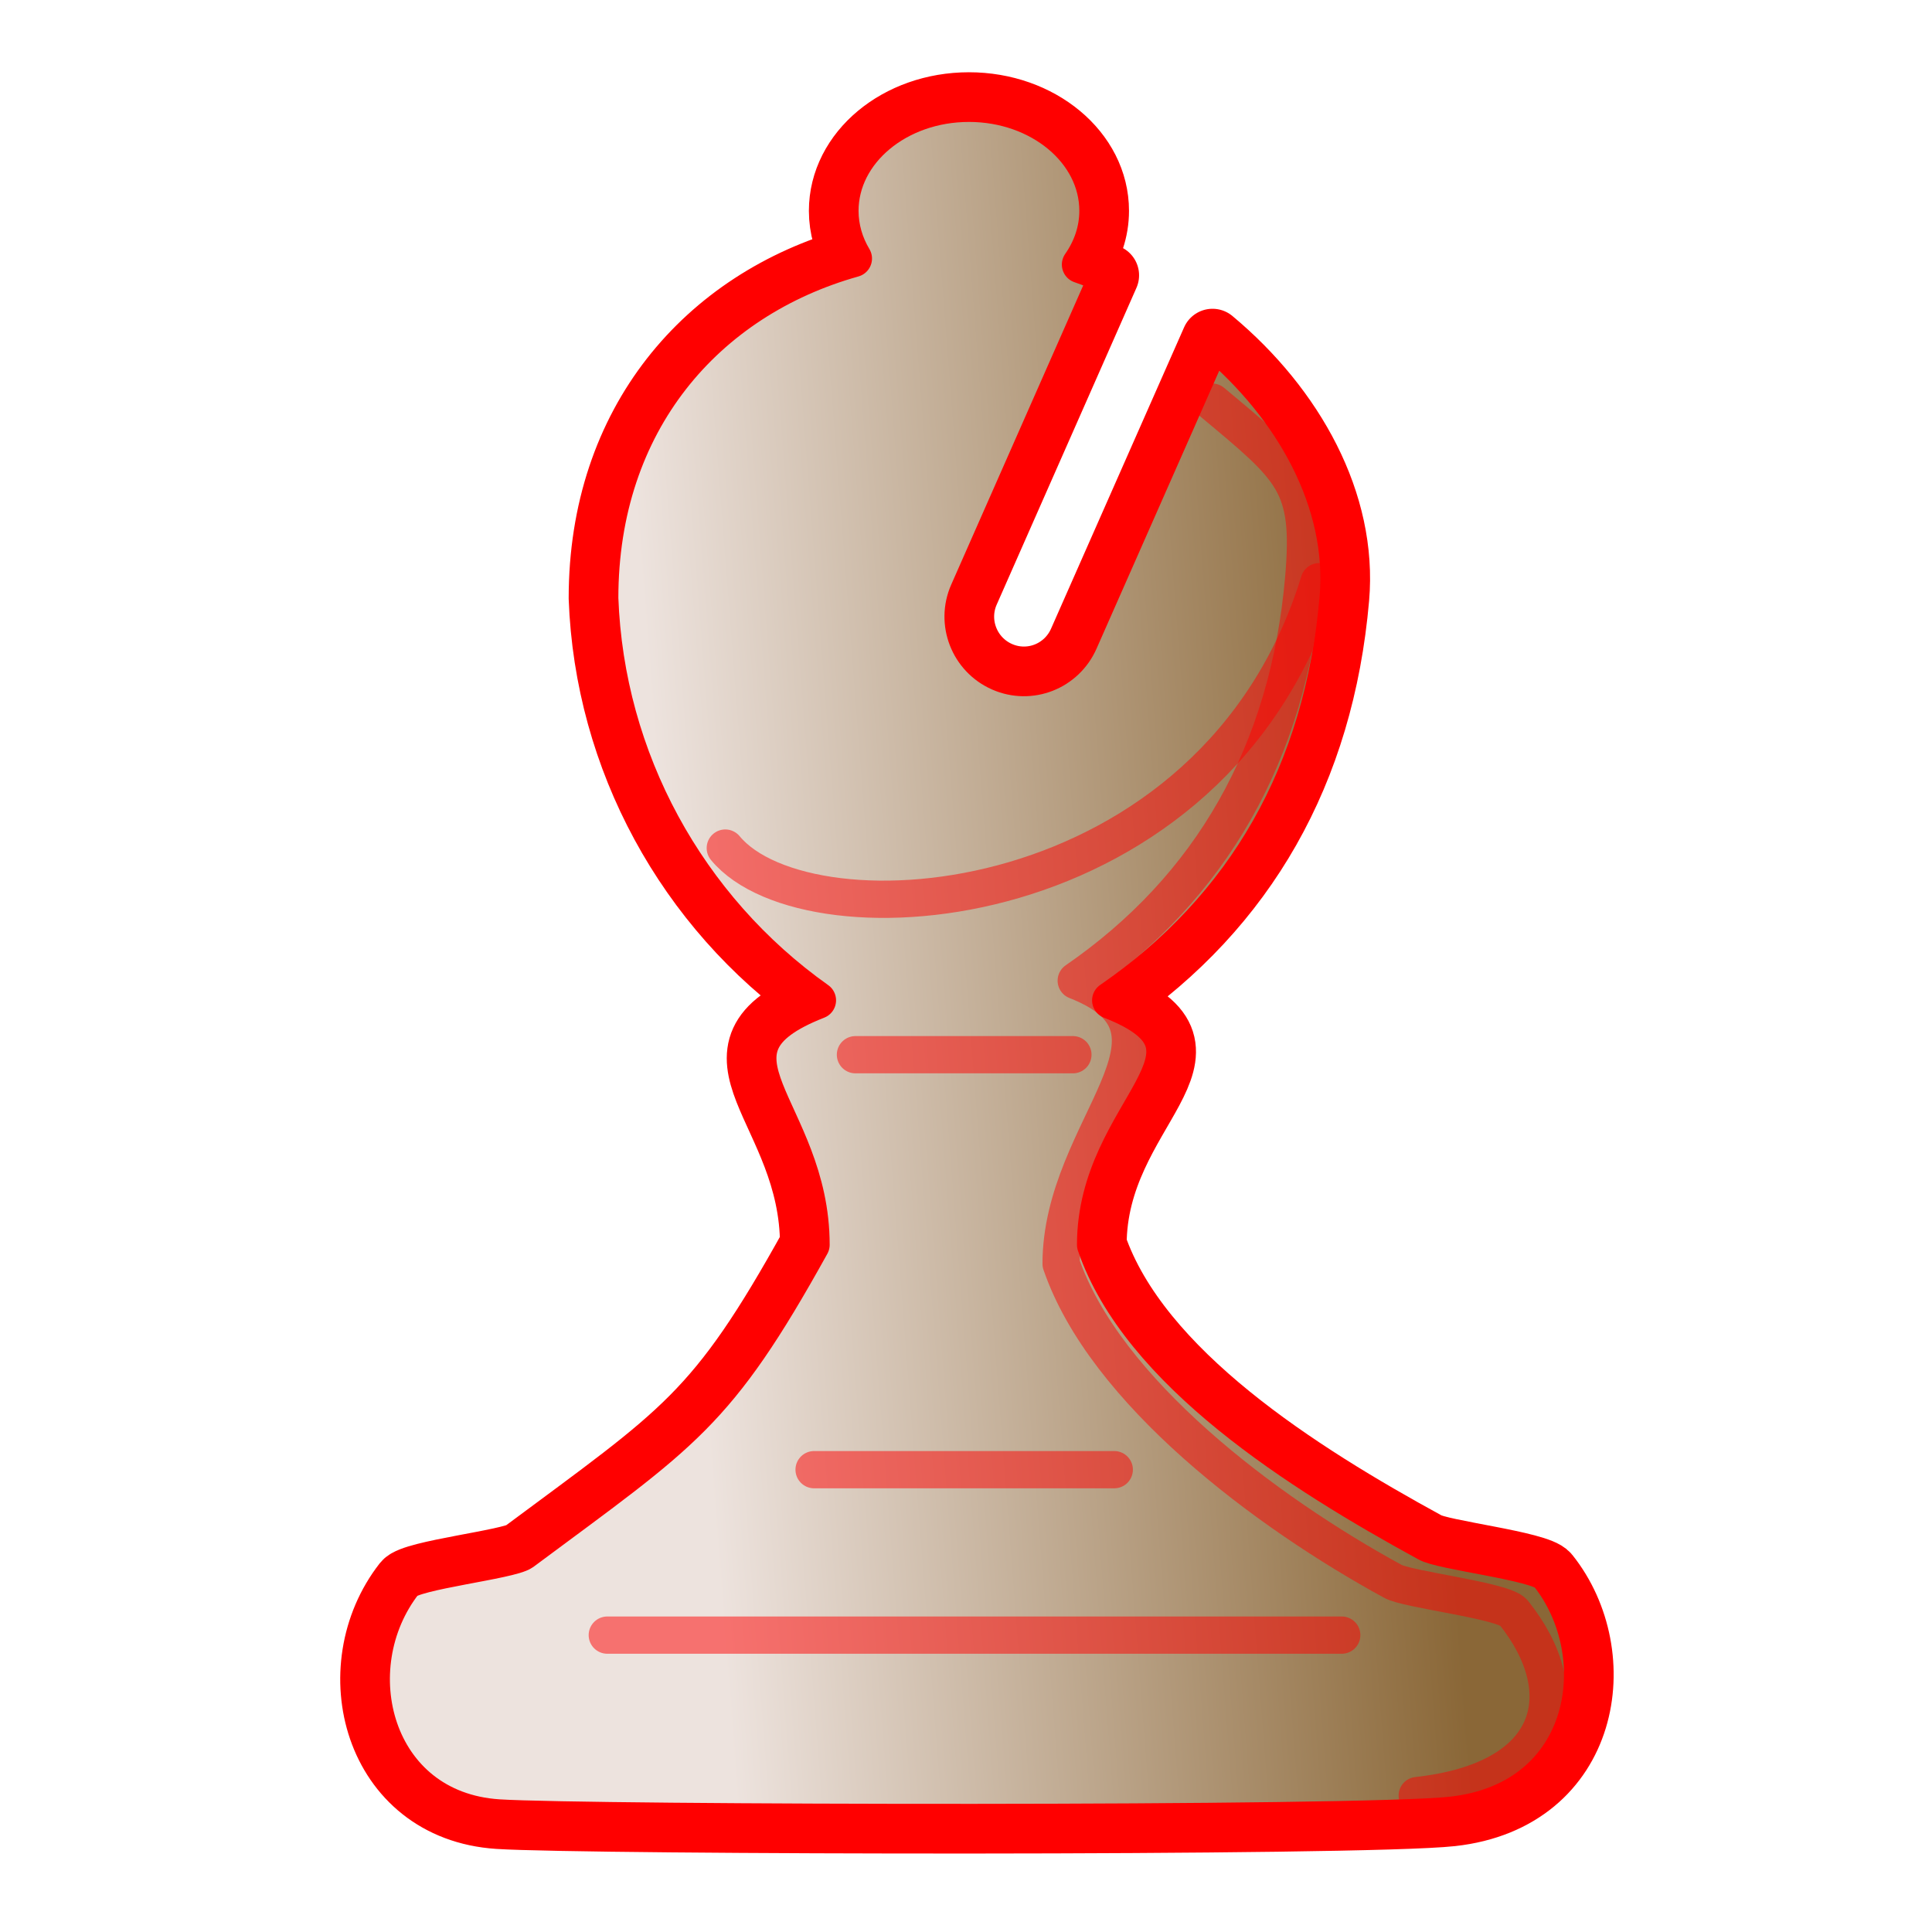
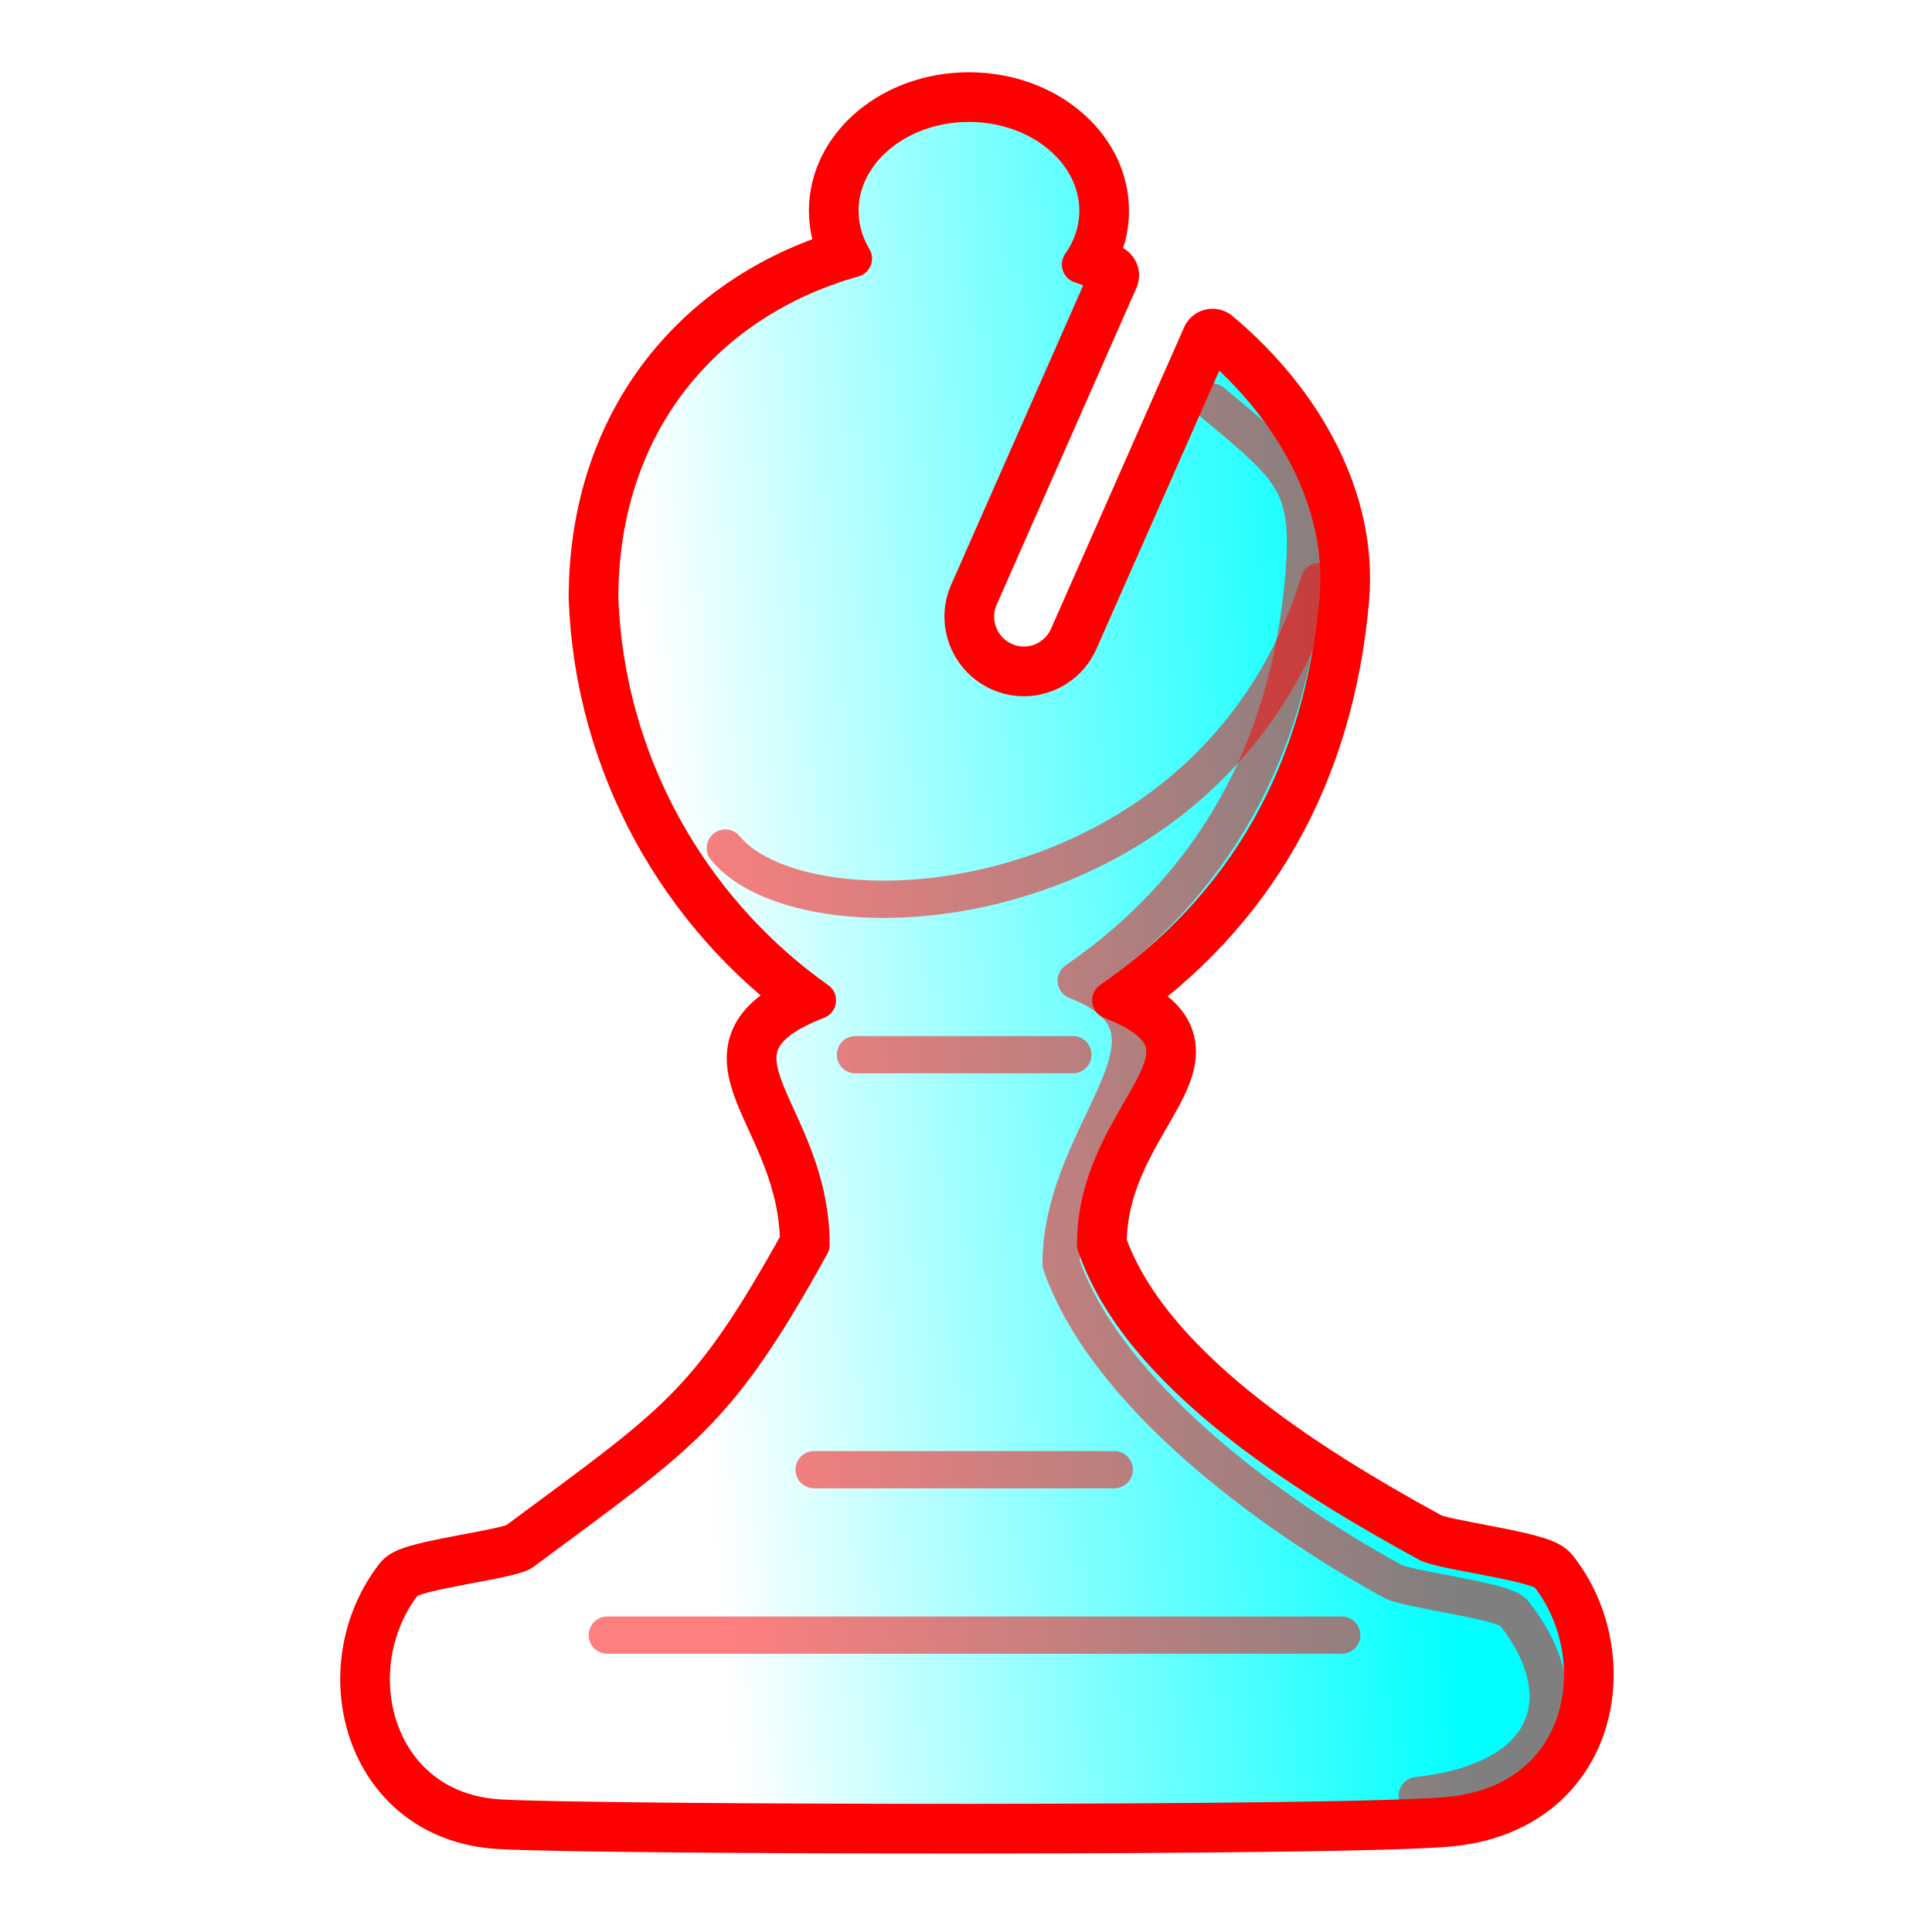
- <svg xmlns="http://www.w3.org/2000/svg" xmlns:xlink="http://www.w3.org/1999/xlink" width="933.333" height="933.333" viewBox="0 0 933.333 933.333" version="1.1" id="svg1930">
+ <svg xmlns="http://www.w3.org/2000/svg" xmlns:xlink="http://www.w3.org/1999/xlink" width="933.333" height="933.333" viewBox="0 0 933.333 933.333" version="1.1" id="bishop">
  <style id="style-base">
    .base { 
      fill-opacity:1;
      fill-rule:evenodd;
      stroke-miterlimit:4;
      stroke-dasharray:none;
      stroke-linecap:round;
      stroke-linejoin:round;
      stroke-opacity:1
    }
  </style>
  <style id="stroke-medium">
    .stroke-medium {
      stroke-width: 18;
    }
  </style>
  <style id="stroke-heavy">
    .stroke-heavy {
      stroke-width: 21;
    }
  </style>
  <style id="stroke-boundary">
    .stroke-boundary {
      stroke-width: 30;
    }
  </style>
  <style id="stroke-color">
    .stroke-color {
      stroke:#ff0000;
    }
  </style>
  <style id="fill-color">
    .fill-color {
      fill:#00ff00;
    }
  </style>
  <defs id="defs1927">
    <linearGradient xlink:href="#fillGradient" id="main-gradient" gradientUnits="userSpaceOnUse" gradientTransform="matrix(6.260234,0,0,7.123961,-3967.302,-261.7054)" x1="683" y1="74" x2="739.5" y2="69" />
    <linearGradient id="fillGradient">
-       <stop id="stop0" offset="0" style="stop-color:#ede3de;stop-opacity:1;" />
-       <stop id="stop1" offset="1" style="stop-color:#8a6737;stop-opacity:1;" />
+       <stop id="stop0" offset="0" style="stop-color:#ffffff;stop-opacity:1;" />
+       <stop id="stop1" offset="1" style="stop-color:#00ffff;stop-opacity:1;" />
    </linearGradient>
  </defs>
  <path id="boundary" d="m 468.089,49.907 c -34.402,0 -62.323,23.267 -62.323,51.936 0,8.293 2.338,16.09 6.492,23.047 -71.162,19.984 -122.536,78.924 -122.536,164.085 2.821,77.635 42.104,149.584 105.17,194.273 -62.948,24.695 -3.084,52.268 -3.084,118.093 -45.766,82.559 -61.518,90.395 -139.416,148.342 -6.07,4.291 -52.837,9.275 -57.13,14.769 -32.138,41.13 -14.854,109.826 45.444,113.772 42.354,2.772 416.859,3.53 460.607,-1.298 67.129,-7.408 77.557,-77.604 46.58,-116.369 -4.744,-5.937 -51.955,-11.132 -58.59,-15.256 -61.276,-33.464 -138.928,-82.452 -160.028,-143.96 -8e-5,-65.815 70.235,-93.392 7.303,-118.093 65.058,-44.863 102.539,-110.142 109.877,-194.273 4.011,-45.983 -21.398,-92.017 -60.7,-124.809 l -64.271,145.583 c -6.555,14.87 -23.757,21.649 -38.627,15.094 -14.87,-6.555 -21.649,-23.92 -15.094,-38.79 l 67.517,-153.049 c -4.395,-1.907 -8.791,-3.609 -13.309,-5.194 5.344,-7.659 8.44,-16.476 8.44,-25.968 0,-28.669 -27.921,-51.936 -62.323,-51.936 z" class="base stroke-color stroke-boundary" style="fill:none" />
  <path id="main" d="m 468.089,49.907 c -34.402,0 -62.323,23.267 -62.323,51.936 0,8.293 2.338,16.09 6.492,23.047 -71.162,19.984 -122.536,78.924 -122.536,164.085 2.821,77.635 42.104,149.584 105.17,194.273 -62.948,24.695 -3.084,52.268 -3.084,118.093 -45.766,82.559 -61.518,90.395 -139.416,148.342 -6.07,4.291 -52.837,9.275 -57.13,14.769 -32.138,41.13 -14.854,109.826 45.444,113.772 42.354,2.772 416.859,3.53 460.607,-1.298 67.129,-7.408 77.557,-77.604 46.58,-116.369 -4.744,-5.937 -51.955,-11.132 -58.59,-15.256 -61.276,-33.464 -138.928,-82.452 -160.028,-143.96 -8e-5,-65.815 70.235,-93.392 7.303,-118.093 65.058,-44.863 102.539,-110.142 109.877,-194.273 4.011,-45.983 -21.398,-92.017 -60.7,-124.809 l -64.271,145.583 c -6.555,14.87 -23.757,21.649 -38.627,15.094 -14.87,-6.555 -21.649,-23.92 -15.094,-38.79 l 67.517,-153.049 c -4.395,-1.907 -8.791,-3.609 -13.309,-5.194 5.344,-7.659 8.44,-16.476 8.44,-25.968 0,-28.669 -27.921,-51.936 -62.323,-51.936 z" class="base stroke-color stroke-medium" style="fill:url(#main-gradient)" />
  <path id="deco-lines" class="base stroke-color stroke-medium" style="opacity:0.5;fill:none" d="m 413.263,509.52 h 105.046 z m -19.979,200.466 h 145.004 z m -99.905,79.926 h 354.804 z" />
  <path id="deco-top" d="m 350.383,409.699 c 40.114,48.515 236.338,35.494 286.901,-128.694" class="base stroke-color stroke-medium" style="opacity:0.5;fill:none" />
  <path class="base stroke-color stroke-medium" style="opacity:0.5;fill:none" d="m 684.655,867.427 c 67.129,-7.408 77.557,-49.604 46.58,-88.369 -4.744,-5.937 -51.955,-11.132 -58.59,-15.256 -61.276,-33.464 -138.928,-91.786 -160.028,-153.293 -1.2e-4,-65.815 70.235,-112.059 7.303,-136.76 65.058,-44.863 102.539,-110.142 109.877,-194.273 4.011,-45.983 -4.899,-52.418 -44.201,-85.21" id="deco-side" />
</svg>
